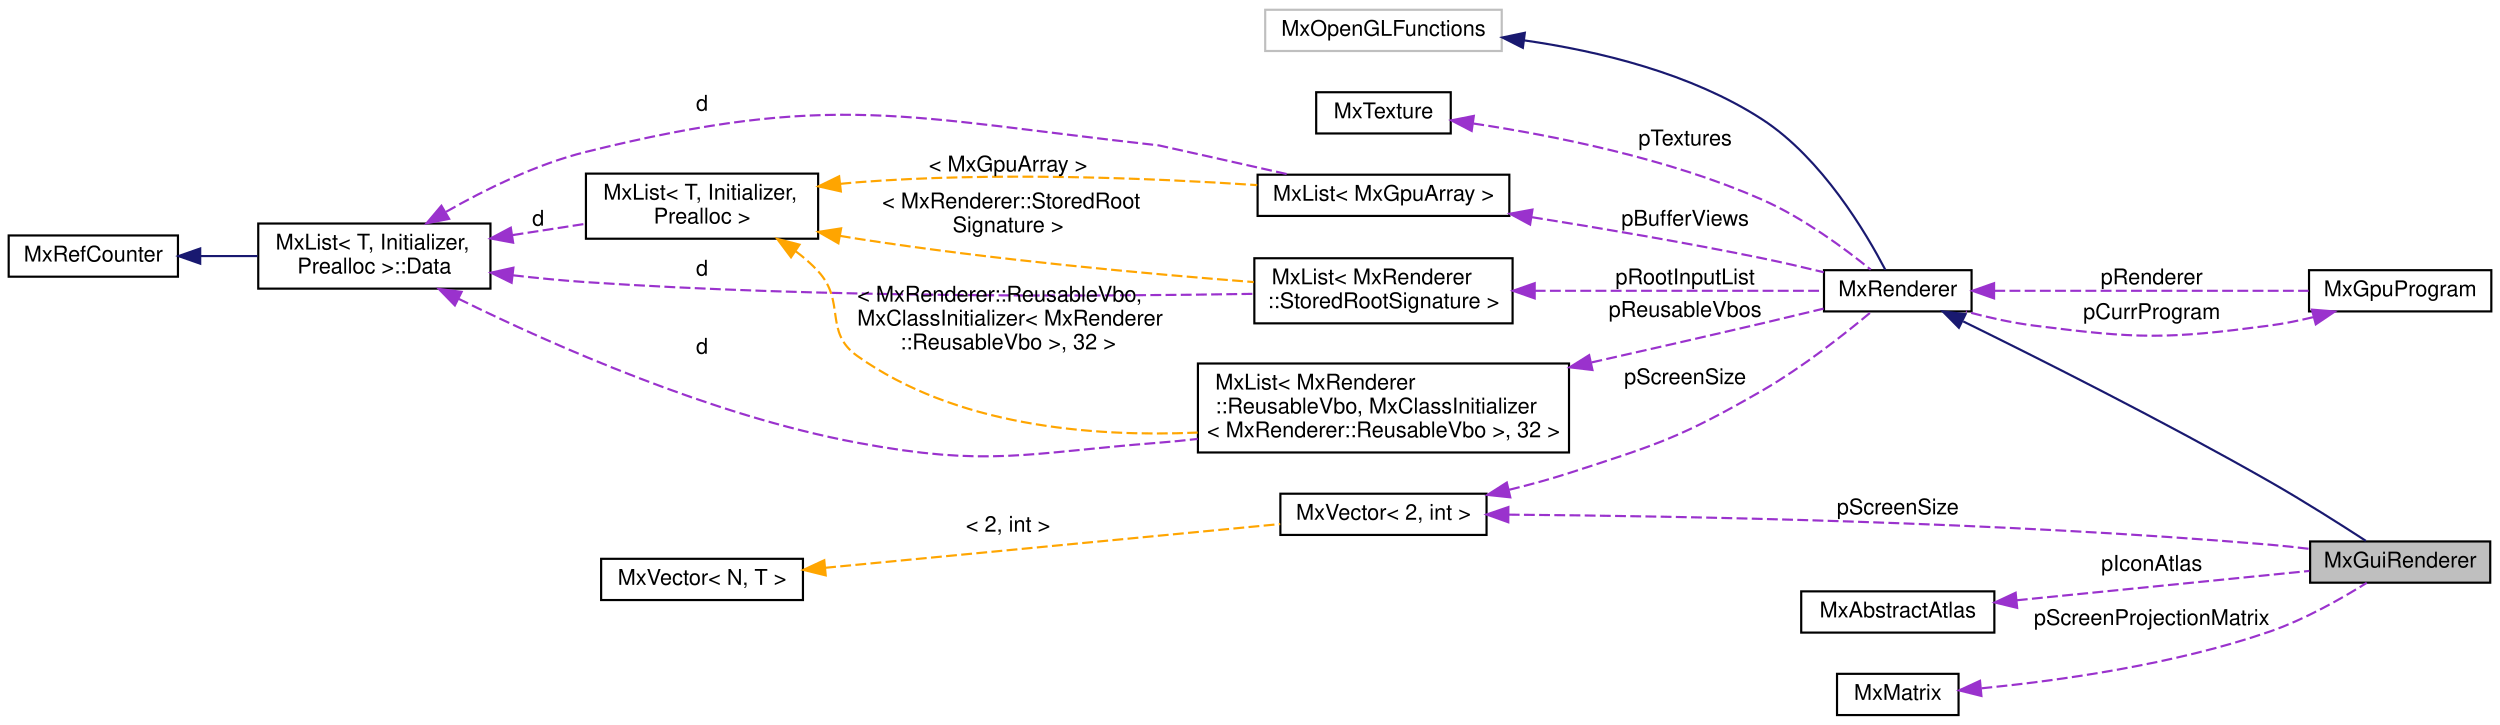
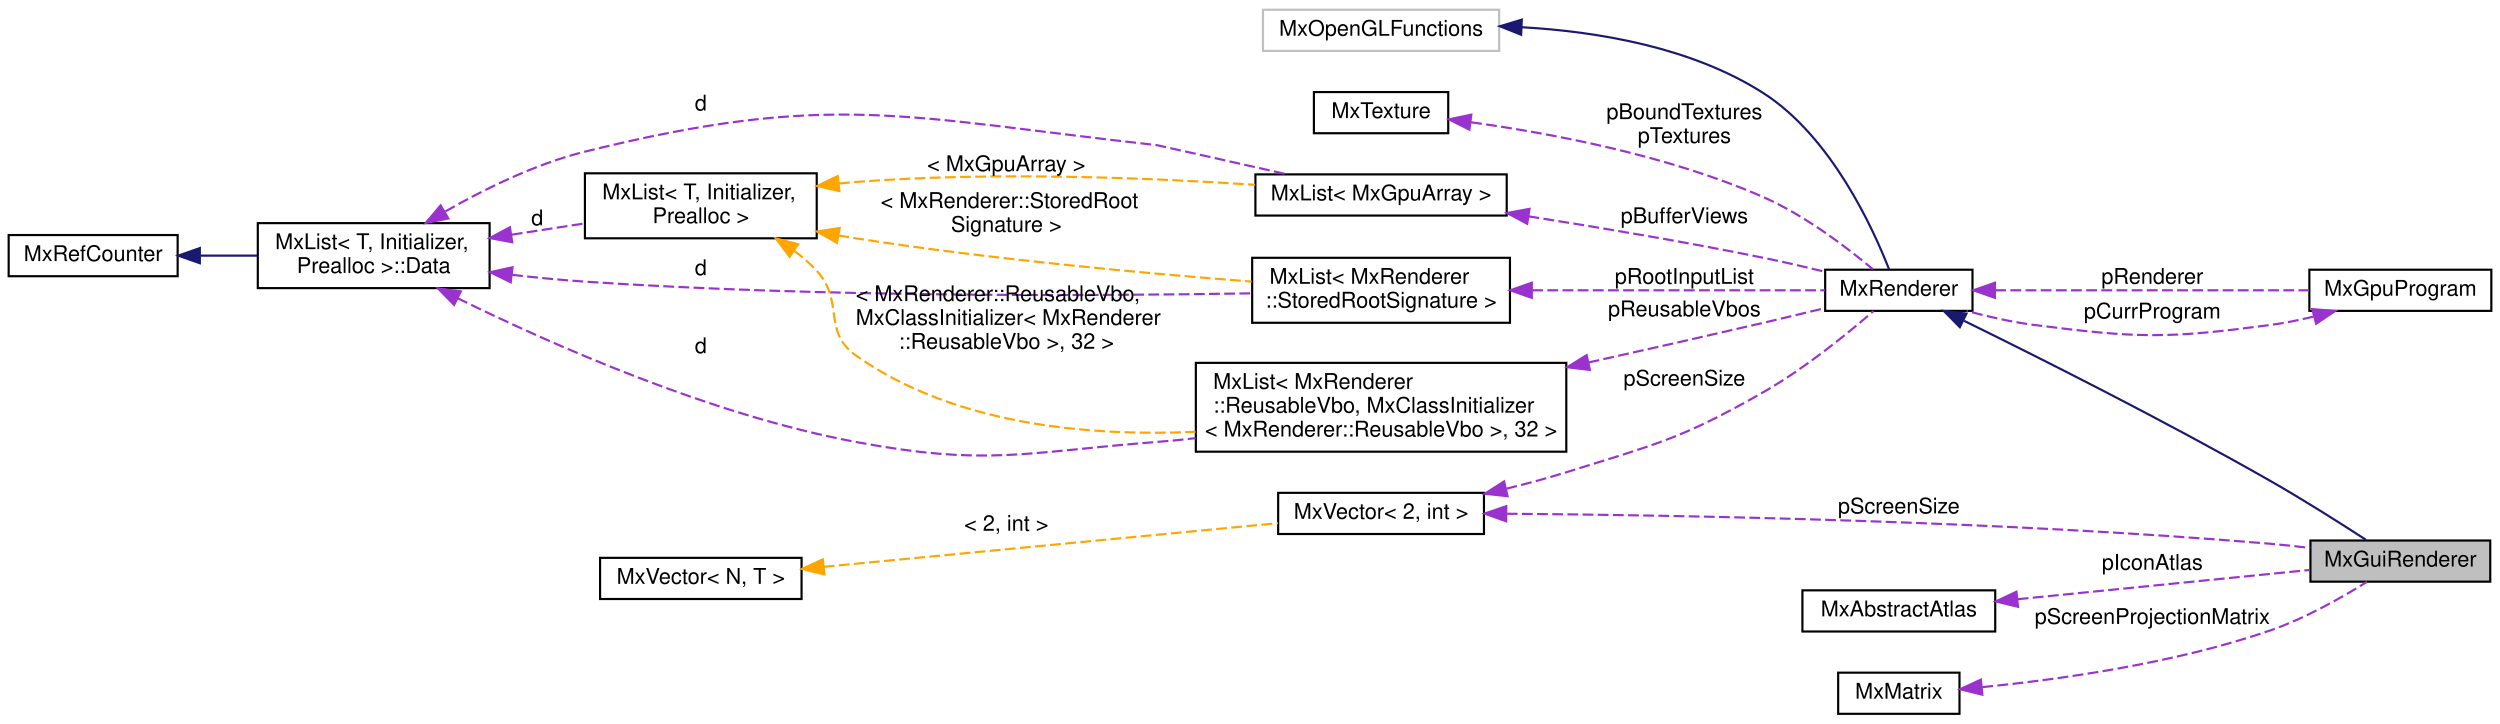
- <svg xmlns="http://www.w3.org/2000/svg" xmlns:xlink="http://www.w3.org/1999/xlink" width="1152pt" height="334pt" viewBox="0.00 0.00 1152.00 334.00">
+ <svg xmlns="http://www.w3.org/2000/svg" xmlns:xlink="http://www.w3.org/1999/xlink" width="1154pt" height="334pt" viewBox="0.00 0.00 1154.00 334.00">
  <g id="graph0" class="graph" transform="scale(1 1) rotate(0) translate(4 330)">
    <g id="node1" class="node">
      <g id="a_node1">
        <a xlink:title=" ">
-           <polygon fill="#bfbfbf" stroke="black" points="1060.5,-61.5 1060.5,-80.5 1143.5,-80.5 1143.5,-61.5 1060.5,-61.5" />
-           <text text-anchor="middle" x="1102" y="-68.5" font-family="Helvetica,sans-Serif" font-size="10.00">MxGuiRenderer</text>
+           <polygon fill="#bfbfbf" stroke="black" points="1062.5,-61.5 1062.5,-80.5 1145.5,-80.5 1145.5,-61.5 1062.5,-61.5" />
+           <text text-anchor="middle" x="1104" y="-68.5" font-family="Helvetica,sans-Serif" font-size="10.00">MxGuiRenderer</text>
        </a>
      </g>
    </g>
    <g id="node2" class="node">
      <g id="a_node2">
        <a xlink:href="class_mx_renderer.html" target="_top" xlink:title="The MxRenderer keeps track of the rendering state and resources.">
-           <polygon fill="none" stroke="black" points="836.5,-186.5 836.5,-205.5 904.5,-205.5 904.5,-186.5 836.5,-186.5" />
-           <text text-anchor="middle" x="870.5" y="-193.5" font-family="Helvetica,sans-Serif" font-size="10.00">MxRenderer</text>
+           <polygon fill="none" stroke="black" points="838.5,-186.5 838.5,-205.5 906.5,-205.5 906.5,-186.5 838.5,-186.5" />
+           <text text-anchor="middle" x="872.5" y="-193.5" font-family="Helvetica,sans-Serif" font-size="10.00">MxRenderer</text>
        </a>
      </g>
    </g>
    <g id="edge1" class="edge">
-       <path fill="none" stroke="midnightblue" d="M900.63,-181.9C934.89,-165.09 993.28,-135.79 1042,-108 1057.33,-99.26 1074.37,-88.45 1086.18,-80.78" />
-       <polygon fill="midnightblue" stroke="midnightblue" points="898.66,-178.96 891.22,-186.49 901.74,-185.25 898.66,-178.96" />
+       <path fill="none" stroke="midnightblue" d="M902.63,-181.9C936.89,-165.09 995.28,-135.79 1044,-108 1059.33,-99.26 1076.37,-88.45 1088.18,-80.78" />
+       <polygon fill="midnightblue" stroke="midnightblue" points="900.66,-178.96 893.22,-186.49 903.74,-185.25 900.66,-178.96" />
    </g>
    <g id="node13" class="node">
      <g id="a_node13">
        <a xlink:href="class_mx_gpu_program.html" target="_top" xlink:title=" ">
-           <polygon fill="none" stroke="black" points="1060,-186.5 1060,-205.5 1144,-205.5 1144,-186.5 1060,-186.5" />
-           <text text-anchor="middle" x="1102" y="-193.5" font-family="Helvetica,sans-Serif" font-size="10.00">MxGpuProgram</text>
+           <polygon fill="none" stroke="black" points="1062,-186.5 1062,-205.5 1146,-205.5 1146,-186.5 1062,-186.5" />
+           <text text-anchor="middle" x="1104" y="-193.5" font-family="Helvetica,sans-Serif" font-size="10.00">MxGpuProgram</text>
        </a>
      </g>
    </g>
    <g id="edge18" class="edge">
-       <path fill="none" stroke="#9a32cd" stroke-dasharray="5,2" d="M914.98,-196C956.62,-196 1018.98,-196 1059.82,-196" />
-       <polygon fill="#9a32cd" stroke="#9a32cd" points="914.87,-192.5 904.87,-196 914.87,-199.5 914.87,-192.5" />
-       <text text-anchor="middle" x="987.5" y="-199" font-family="Helvetica,sans-Serif" font-size="10.00"> pRenderer</text>
+       <path fill="none" stroke="#9a32cd" stroke-dasharray="5,2" d="M916.98,-196C958.62,-196 1020.98,-196 1061.82,-196" />
+       <polygon fill="#9a32cd" stroke="#9a32cd" points="916.87,-192.5 906.87,-196 916.87,-199.5 916.87,-192.5" />
+       <text text-anchor="middle" x="989.5" y="-199" font-family="Helvetica,sans-Serif" font-size="10.00"> pRenderer</text>
    </g>
    <g id="node3" class="node">
      <g id="a_node3">
        <a xlink:title=" ">
          <polygon fill="none" stroke="#bfbfbf" points="579,-306.5 579,-325.5 688,-325.5 688,-306.5 579,-306.5" />
          <text text-anchor="middle" x="633.5" y="-313.5" font-family="Helvetica,sans-Serif" font-size="10.00">MxOpenGLFunctions</text>
        </a>
      </g>
    </g>
    <g id="edge2" class="edge">
-       <path fill="none" stroke="midnightblue" d="M698.31,-311.4C733.02,-306.43 775.39,-296.17 808,-275 835.55,-257.11 855.94,-222.58 864.73,-205.73" />
-       <polygon fill="midnightblue" stroke="midnightblue" points="697.73,-307.95 688.27,-312.72 698.64,-314.89 697.73,-307.95" />
+       <path fill="none" stroke="midnightblue" d="M698.54,-317.43C733.87,-315.41 777.11,-308.09 810,-287 841.3,-266.93 860.6,-224.64 868.02,-205.62" />
+       <polygon fill="midnightblue" stroke="midnightblue" points="698.16,-313.95 688.32,-317.88 698.47,-320.94 698.16,-313.95" />
    </g>
    <g id="node4" class="node">
      <g id="a_node4">
        <a xlink:href="class_mx_texture.html" target="_top" xlink:title=" ">
          <polygon fill="none" stroke="black" points="602.5,-268.5 602.5,-287.5 664.5,-287.5 664.5,-268.5 602.5,-268.5" />
          <text text-anchor="middle" x="633.5" y="-275.5" font-family="Helvetica,sans-Serif" font-size="10.00">MxTexture</text>
        </a>
      </g>
    </g>
    <g id="edge3" class="edge">
-       <path fill="none" stroke="#9a32cd" stroke-dasharray="5,2" d="M674.89,-273.09C710.95,-267.7 764.63,-257.13 808,-238 826.93,-229.65 846.22,-215.33 858.03,-205.77" />
-       <polygon fill="#9a32cd" stroke="#9a32cd" points="674.15,-269.66 664.75,-274.54 675.14,-276.59 674.15,-269.66" />
-       <text text-anchor="middle" x="772.5" y="-263" font-family="Helvetica,sans-Serif" font-size="10.00"> pTextures</text>
+       <path fill="none" stroke="#9a32cd" stroke-dasharray="5,2" d="M675.06,-273.56C711.56,-268.51 766.05,-258.33 810,-239 829.32,-230.5 848.82,-215.54 860.53,-205.7" />
+       <polygon fill="#9a32cd" stroke="#9a32cd" points="674.26,-270.13 664.8,-274.91 675.17,-277.07 674.26,-270.13" />
+       <text text-anchor="middle" x="773.5" y="-275" font-family="Helvetica,sans-Serif" font-size="10.00"> pBoundTextures</text>
+       <text text-anchor="middle" x="773.5" y="-264" font-family="Helvetica,sans-Serif" font-size="10.00">pTextures</text>
    </g>
    <g id="node5" class="node">
      <g id="a_node5">
        <a xlink:href="class_mx_list.html" target="_top" xlink:title=" ">
          <polygon fill="none" stroke="black" points="575.5,-230.5 575.5,-249.5 691.5,-249.5 691.5,-230.5 575.5,-230.5" />
          <text text-anchor="middle" x="633.5" y="-237.5" font-family="Helvetica,sans-Serif" font-size="10.00">MxList&lt; MxGpuArray &gt;</text>
        </a>
      </g>
    </g>
    <g id="edge4" class="edge">
-       <path fill="none" stroke="#9a32cd" stroke-dasharray="5,2" d="M701.94,-229.91C734.15,-224.79 773.18,-218.15 808,-211 817.26,-209.1 827.24,-206.78 836.41,-204.55" />
-       <polygon fill="#9a32cd" stroke="#9a32cd" points="701.07,-226.5 691.74,-231.52 702.16,-233.42 701.07,-226.5" />
-       <text text-anchor="middle" x="772.5" y="-226" font-family="Helvetica,sans-Serif" font-size="10.00"> pBufferViews</text>
+       <path fill="none" stroke="#9a32cd" stroke-dasharray="5,2" d="M701.54,-230.14C734.35,-225 774.35,-218.28 810,-211 819.26,-209.11 829.24,-206.79 838.41,-204.56" />
+       <polygon fill="#9a32cd" stroke="#9a32cd" points="700.95,-226.69 691.61,-231.68 702.03,-233.6 700.95,-226.69" />
+       <text text-anchor="middle" x="773.5" y="-227" font-family="Helvetica,sans-Serif" font-size="10.00"> pBufferViews</text>
    </g>
    <g id="node6" class="node">
      <g id="a_node6">
        <a xlink:href="struct_mx_list_1_1_data.html" target="_top" xlink:title="these members are public to allow unions">
          <polygon fill="none" stroke="black" points="115,-197 115,-227 222,-227 222,-197 115,-197" />
          <text text-anchor="start" x="123" y="-215" font-family="Helvetica,sans-Serif" font-size="10.00">MxList&lt; T, Initializer,</text>
          <text text-anchor="middle" x="168.5" y="-204" font-family="Helvetica,sans-Serif" font-size="10.00"> Prealloc &gt;::Data</text>
        </a>
      </g>
    </g>
    <g id="edge5" class="edge">
      <path fill="none" stroke="#9a32cd" stroke-dasharray="5,2" d="M201.53,-232.38C219.69,-242.77 243.26,-254.37 266,-260 379.9,-288.21 413.37,-275.92 530,-263 530.4,-262.96 562.12,-255.83 590.16,-249.53" />
      <polygon fill="#9a32cd" stroke="#9a32cd" points="202.96,-229.16 192.56,-227.1 199.4,-235.19 202.96,-229.16" />
      <text text-anchor="middle" x="319.5" y="-279" font-family="Helvetica,sans-Serif" font-size="10.00"> d</text>
    </g>
    <g id="node8" class="node">
      <g id="a_node8">
        <a xlink:href="class_mx_list.html" target="_top" xlink:title=" ">
          <polygon fill="none" stroke="black" points="266,-220 266,-250 373,-250 373,-220 266,-220" />
          <text text-anchor="start" x="274" y="-238" font-family="Helvetica,sans-Serif" font-size="10.00">MxList&lt; T, Initializer,</text>
          <text text-anchor="middle" x="319.5" y="-227" font-family="Helvetica,sans-Serif" font-size="10.00"> Prealloc &gt;</text>
        </a>
      </g>
    </g>
    <g id="edge8" class="edge">
      <path fill="none" stroke="#9a32cd" stroke-dasharray="5,2" d="M232.21,-221.68C243.44,-223.41 255.03,-225.2 265.94,-226.89" />
      <polygon fill="#9a32cd" stroke="#9a32cd" points="232.45,-218.18 222.03,-220.11 231.38,-225.09 232.45,-218.18" />
      <text text-anchor="middle" x="244" y="-226" font-family="Helvetica,sans-Serif" font-size="10.00"> d</text>
    </g>
    <g id="node9" class="node">
      <g id="a_node9">
        <a xlink:href="class_mx_list.html" target="_top" xlink:title=" ">
          <polygon fill="none" stroke="black" points="574,-181 574,-211 693,-211 693,-181 574,-181" />
          <text text-anchor="start" x="582" y="-199" font-family="Helvetica,sans-Serif" font-size="10.00">MxList&lt; MxRenderer</text>
          <text text-anchor="middle" x="633.5" y="-188" font-family="Helvetica,sans-Serif" font-size="10.00">::StoredRootSignature &gt;</text>
        </a>
      </g>
    </g>
    <g id="edge10" class="edge">
      <path fill="none" stroke="#9a32cd" stroke-dasharray="5,2" d="M232.37,-203.14C243.55,-201.86 255.1,-200.73 266,-200 374.41,-192.69 501.25,-193.35 573.71,-194.6" />
      <polygon fill="#9a32cd" stroke="#9a32cd" points="231.75,-199.69 222.24,-204.35 232.58,-206.64 231.75,-199.69" />
      <text text-anchor="middle" x="319.5" y="-203" font-family="Helvetica,sans-Serif" font-size="10.00"> d</text>
    </g>
    <g id="node12" class="node">
      <g id="a_node12">
        <a xlink:href="class_mx_list.html" target="_top" xlink:title=" ">
          <polygon fill="none" stroke="black" points="548,-121.5 548,-162.5 719,-162.5 719,-121.5 548,-121.5" />
          <text text-anchor="start" x="556" y="-150.5" font-family="Helvetica,sans-Serif" font-size="10.00">MxList&lt; MxRenderer</text>
          <text text-anchor="start" x="556" y="-139.5" font-family="Helvetica,sans-Serif" font-size="10.00">::ReusableVbo, MxClassInitializer</text>
          <text text-anchor="middle" x="633.5" y="-128.5" font-family="Helvetica,sans-Serif" font-size="10.00">&lt; MxRenderer::ReusableVbo &gt;, 32 &gt;</text>
        </a>
      </g>
    </g>
    <g id="edge15" class="edge">
      <path fill="none" stroke="#9a32cd" stroke-dasharray="5,2" d="M207.19,-192.37C250.28,-171.14 323.57,-138.63 391,-126 451.72,-114.63 468.41,-121.22 530,-126 535.84,-126.45 541.84,-127.05 547.88,-127.74" />
      <polygon fill="#9a32cd" stroke="#9a32cd" points="205.6,-189.26 198.21,-196.85 208.72,-195.52 205.6,-189.26" />
      <text text-anchor="middle" x="319.5" y="-167" font-family="Helvetica,sans-Serif" font-size="10.00"> d</text>
    </g>
    <g id="node7" class="node">
      <g id="a_node7">
        <a xlink:href="class_mx_ref_counter.html" target="_top" xlink:title=" ">
          <polygon fill="none" stroke="black" points="0,-202.5 0,-221.5 78,-221.5 78,-202.5 0,-202.5" />
          <text text-anchor="middle" x="39" y="-209.5" font-family="Helvetica,sans-Serif" font-size="10.00">MxRefCounter</text>
        </a>
      </g>
    </g>
    <g id="edge6" class="edge">
      <path fill="none" stroke="midnightblue" d="M88.46,-212C97.03,-212 105.98,-212 114.66,-212" />
      <polygon fill="midnightblue" stroke="midnightblue" points="88.25,-208.5 78.25,-212 88.25,-215.5 88.25,-208.5" />
    </g>
    <g id="edge7" class="edge">
      <path fill="none" stroke="orange" stroke-dasharray="5,2" d="M383.26,-245.3C385.87,-245.57 388.46,-245.8 391,-246 453.93,-250.88 526.33,-247.95 575.32,-244.7" />
      <polygon fill="orange" stroke="orange" points="383.47,-241.8 373.14,-244.12 382.67,-248.75 383.47,-241.8" />
      <text text-anchor="middle" x="460.5" y="-251" font-family="Helvetica,sans-Serif" font-size="10.00"> &lt; MxGpuArray &gt;</text>
    </g>
    <g id="edge11" class="edge">
      <path fill="none" stroke="orange" stroke-dasharray="5,2" d="M382.98,-221.33C385.68,-220.86 388.37,-220.41 391,-220 453.03,-210.35 524.67,-203.8 573.71,-200.02" />
      <polygon fill="orange" stroke="orange" points="382.33,-217.89 373.12,-223.14 383.59,-224.77 382.33,-217.89" />
      <text text-anchor="start" x="402.5" y="-234" font-family="Helvetica,sans-Serif" font-size="10.00"> &lt; MxRenderer::StoredRoot</text>
      <text text-anchor="middle" x="460.5" y="-223" font-family="Helvetica,sans-Serif" font-size="10.00">Signature &gt;</text>
    </g>
    <g id="edge16" class="edge">
      <path fill="none" stroke="orange" stroke-dasharray="5,2" d="M362.63,-214.23C366.38,-211.43 369.92,-208.36 373,-205 385.9,-190.93 375.45,-177.07 391,-166 435.88,-134.05 497.91,-128.47 547.87,-130.67" />
      <polygon fill="orange" stroke="orange" points="360.5,-211.44 354.14,-219.92 364.4,-217.26 360.5,-211.44" />
      <text text-anchor="start" x="391" y="-191" font-family="Helvetica,sans-Serif" font-size="10.00"> &lt; MxRenderer::ReusableVbo,</text>
      <text text-anchor="start" x="391" y="-180" font-family="Helvetica,sans-Serif" font-size="10.00"> MxClassInitializer&lt; MxRenderer</text>
      <text text-anchor="middle" x="460.5" y="-169" font-family="Helvetica,sans-Serif" font-size="10.00">::ReusableVbo &gt;, 32 &gt;</text>
    </g>
    <g id="edge9" class="edge">
-       <path fill="none" stroke="#9a32cd" stroke-dasharray="5,2" d="M703.21,-196C746.98,-196 801.74,-196 836.18,-196" />
-       <polygon fill="#9a32cd" stroke="#9a32cd" points="703.19,-192.5 693.19,-196 703.19,-199.5 703.19,-192.5" />
-       <text text-anchor="middle" x="772.5" y="-199" font-family="Helvetica,sans-Serif" font-size="10.00"> pRootInputList</text>
+       <path fill="none" stroke="#9a32cd" stroke-dasharray="5,2" d="M703.25,-196C747.7,-196 803.56,-196 838.4,-196" />
+       <polygon fill="#9a32cd" stroke="#9a32cd" points="703.08,-192.5 693.08,-196 703.08,-199.5 703.08,-192.5" />
+       <text text-anchor="middle" x="773.5" y="-199" font-family="Helvetica,sans-Serif" font-size="10.00"> pRootInputList</text>
    </g>
    <g id="node10" class="node">
      <g id="a_node10">
        <a xlink:href="class_mx_vector.html" target="_top" xlink:title=" ">
          <polygon fill="none" stroke="black" points="586,-83.5 586,-102.5 681,-102.5 681,-83.5 586,-83.5" />
          <text text-anchor="middle" x="633.5" y="-90.5" font-family="Helvetica,sans-Serif" font-size="10.00">MxVector&lt; 2, int &gt;</text>
        </a>
      </g>
    </g>
    <g id="edge21" class="edge">
-       <path fill="none" stroke="#9a32cd" stroke-dasharray="5,2" d="M691.23,-92.85C770.06,-92.23 917.12,-89.58 1042,-79 1047.97,-78.49 1054.27,-77.81 1060.43,-77.05" />
-       <polygon fill="#9a32cd" stroke="#9a32cd" points="691.01,-89.35 681.04,-92.92 691.06,-96.35 691.01,-89.35" />
-       <text text-anchor="middle" x="870.5" y="-93" font-family="Helvetica,sans-Serif" font-size="10.00"> pScreenSize</text>
+       <path fill="none" stroke="#9a32cd" stroke-dasharray="5,2" d="M691.51,-92.86C770.72,-92.25 918.5,-89.63 1044,-79 1049.97,-78.49 1056.27,-77.81 1062.43,-77.05" />
+       <polygon fill="#9a32cd" stroke="#9a32cd" points="691.24,-89.36 681.26,-92.93 691.29,-96.36 691.24,-89.36" />
+       <text text-anchor="middle" x="872.5" y="-93" font-family="Helvetica,sans-Serif" font-size="10.00"> pScreenSize</text>
    </g>
    <g id="edge12" class="edge">
-       <path fill="none" stroke="#9a32cd" stroke-dasharray="5,2" d="M691.39,-104.3C700.69,-106.57 710.17,-109.15 719,-112 759.93,-125.22 770.74,-128.52 808,-150 826.71,-160.79 846.37,-176.34 858.28,-186.31" />
-       <polygon fill="#9a32cd" stroke="#9a32cd" points="691.94,-100.83 681.4,-101.95 690.33,-107.64 691.94,-100.83" />
-       <text text-anchor="middle" x="772.5" y="-153" font-family="Helvetica,sans-Serif" font-size="10.00"> pScreenSize</text>
+       <path fill="none" stroke="#9a32cd" stroke-dasharray="5,2" d="M691.35,-104.43C700.66,-106.69 710.15,-109.23 719,-112 760.66,-125.06 772.1,-127.33 810,-149 829.13,-159.94 848.99,-176.15 860.79,-186.39" />
+       <polygon fill="#9a32cd" stroke="#9a32cd" points="691.89,-100.96 681.35,-102.09 690.29,-107.78 691.89,-100.96" />
+       <text text-anchor="middle" x="773.5" y="-152" font-family="Helvetica,sans-Serif" font-size="10.00"> pScreenSize</text>
    </g>
    <g id="node11" class="node">
      <g id="a_node11">
        <a xlink:href="class_mx_vector.html" target="_top" xlink:title=" ">
          <polygon fill="none" stroke="black" points="273,-53.5 273,-72.5 366,-72.5 366,-53.5 273,-53.5" />
          <text text-anchor="middle" x="319.5" y="-60.5" font-family="Helvetica,sans-Serif" font-size="10.00">MxVector&lt; N, T &gt;</text>
        </a>
      </g>
    </g>
    <g id="edge13" class="edge">
      <path fill="none" stroke="orange" stroke-dasharray="5,2" d="M376.22,-68.36C436.01,-74.11 529.91,-83.14 585.91,-88.52" />
      <polygon fill="orange" stroke="orange" points="376.49,-64.87 366.2,-67.39 375.82,-71.84 376.49,-64.87" />
      <text text-anchor="middle" x="460.5" y="-85" font-family="Helvetica,sans-Serif" font-size="10.00"> &lt; 2, int &gt;</text>
    </g>
    <g id="edge14" class="edge">
-       <path fill="none" stroke="#9a32cd" stroke-dasharray="5,2" d="M729.35,-162.99C754.9,-168.74 782.53,-175.03 808,-181 817.2,-183.16 827.16,-185.56 836.33,-187.79" />
-       <polygon fill="#9a32cd" stroke="#9a32cd" points="729.81,-159.51 719.29,-160.74 728.28,-166.34 729.81,-159.51" />
-       <text text-anchor="middle" x="772.5" y="-184" font-family="Helvetica,sans-Serif" font-size="10.00"> pReusableVbos</text>
+       <path fill="none" stroke="#9a32cd" stroke-dasharray="5,2" d="M729.29,-162.69C755.47,-168.51 783.85,-174.91 810,-181 819.2,-183.15 829.17,-185.54 838.34,-187.78" />
+       <polygon fill="#9a32cd" stroke="#9a32cd" points="729.9,-159.24 719.38,-160.49 728.39,-166.08 729.9,-159.24" />
+       <text text-anchor="middle" x="773.5" y="-184" font-family="Helvetica,sans-Serif" font-size="10.00"> pReusableVbos</text>
    </g>
    <g id="edge17" class="edge">
-       <path fill="none" stroke="#9a32cd" stroke-dasharray="5,2" d="M1061.84,-183.83C1055.28,-182.24 1048.49,-180.86 1042,-180 993.98,-173.6 981.05,-173.85 933,-180 922.71,-181.32 911.69,-183.82 901.86,-186.47" />
-       <polygon fill="#9a32cd" stroke="#9a32cd" points="1061.34,-187.32 1071.9,-186.47 1063.12,-180.55 1061.34,-187.32" />
-       <text text-anchor="middle" x="987.5" y="-183" font-family="Helvetica,sans-Serif" font-size="10.00"> pCurrProgram</text>
+       <path fill="none" stroke="#9a32cd" stroke-dasharray="5,2" d="M1063.84,-183.83C1057.28,-182.24 1050.49,-180.86 1044,-180 995.98,-173.6 983.05,-173.85 935,-180 924.71,-181.32 913.69,-183.82 903.86,-186.47" />
+       <polygon fill="#9a32cd" stroke="#9a32cd" points="1063.34,-187.32 1073.9,-186.47 1065.12,-180.55 1063.34,-187.32" />
+       <text text-anchor="middle" x="989.5" y="-183" font-family="Helvetica,sans-Serif" font-size="10.00"> pCurrProgram</text>
    </g>
    <g id="node14" class="node">
      <g id="a_node14">
        <a xlink:href="class_mx_abstract_atlas.html" target="_top" xlink:title=" ">
-           <polygon fill="none" stroke="black" points="826,-38.5 826,-57.5 915,-57.5 915,-38.5 826,-38.5" />
-           <text text-anchor="middle" x="870.5" y="-45.5" font-family="Helvetica,sans-Serif" font-size="10.00">MxAbstractAtlas</text>
+           <polygon fill="none" stroke="black" points="828,-38.5 828,-57.5 917,-57.5 917,-38.5 828,-38.5" />
+           <text text-anchor="middle" x="872.5" y="-45.5" font-family="Helvetica,sans-Serif" font-size="10.00">MxAbstractAtlas</text>
        </a>
      </g>
    </g>
    <g id="edge19" class="edge">
-       <path fill="none" stroke="#9a32cd" stroke-dasharray="5,2" d="M925.35,-53.4C966.58,-57.53 1022.57,-63.14 1060.15,-66.91" />
-       <polygon fill="#9a32cd" stroke="#9a32cd" points="925.51,-49.89 915.21,-52.38 924.81,-56.86 925.51,-49.89" />
-       <text text-anchor="middle" x="987.5" y="-67" font-family="Helvetica,sans-Serif" font-size="10.00"> pIconAtlas</text>
+       <path fill="none" stroke="#9a32cd" stroke-dasharray="5,2" d="M927.35,-53.4C968.58,-57.53 1024.57,-63.14 1062.15,-66.91" />
+       <polygon fill="#9a32cd" stroke="#9a32cd" points="927.51,-49.89 917.21,-52.38 926.81,-56.86 927.51,-49.89" />
+       <text text-anchor="middle" x="989.5" y="-67" font-family="Helvetica,sans-Serif" font-size="10.00"> pIconAtlas</text>
    </g>
    <g id="node15" class="node">
      <g id="a_node15">
        <a xlink:href="class_mx_matrix.html" target="_top" xlink:title=" ">
-           <polygon fill="none" stroke="black" points="842.5,-0.5 842.5,-19.5 898.5,-19.5 898.5,-0.5 842.5,-0.5" />
-           <text text-anchor="middle" x="870.5" y="-7.5" font-family="Helvetica,sans-Serif" font-size="10.00">MxMatrix</text>
+           <polygon fill="none" stroke="black" points="844.5,-0.5 844.5,-19.5 900.5,-19.5 900.5,-0.5 844.5,-0.5" />
+           <text text-anchor="middle" x="872.5" y="-7.5" font-family="Helvetica,sans-Serif" font-size="10.00">MxMatrix</text>
        </a>
      </g>
    </g>
    <g id="edge20" class="edge">
-       <path fill="none" stroke="#9a32cd" stroke-dasharray="5,2" d="M909.04,-12.82C944.19,-16.29 997.76,-23.71 1042,-39 1058.08,-44.56 1075.01,-54.18 1086.59,-61.43" />
-       <polygon fill="#9a32cd" stroke="#9a32cd" points="909.04,-9.31 898.76,-11.87 908.39,-16.28 909.04,-9.31" />
-       <text text-anchor="middle" x="987.5" y="-42" font-family="Helvetica,sans-Serif" font-size="10.00"> pScreenProjectionMatrix</text>
+       <path fill="none" stroke="#9a32cd" stroke-dasharray="5,2" d="M911.04,-12.82C946.19,-16.29 999.76,-23.71 1044,-39 1060.08,-44.56 1077.01,-54.18 1088.59,-61.43" />
+       <polygon fill="#9a32cd" stroke="#9a32cd" points="911.04,-9.31 900.76,-11.87 910.39,-16.28 911.04,-9.31" />
+       <text text-anchor="middle" x="989.5" y="-42" font-family="Helvetica,sans-Serif" font-size="10.00"> pScreenProjectionMatrix</text>
    </g>
  </g>
</svg>
